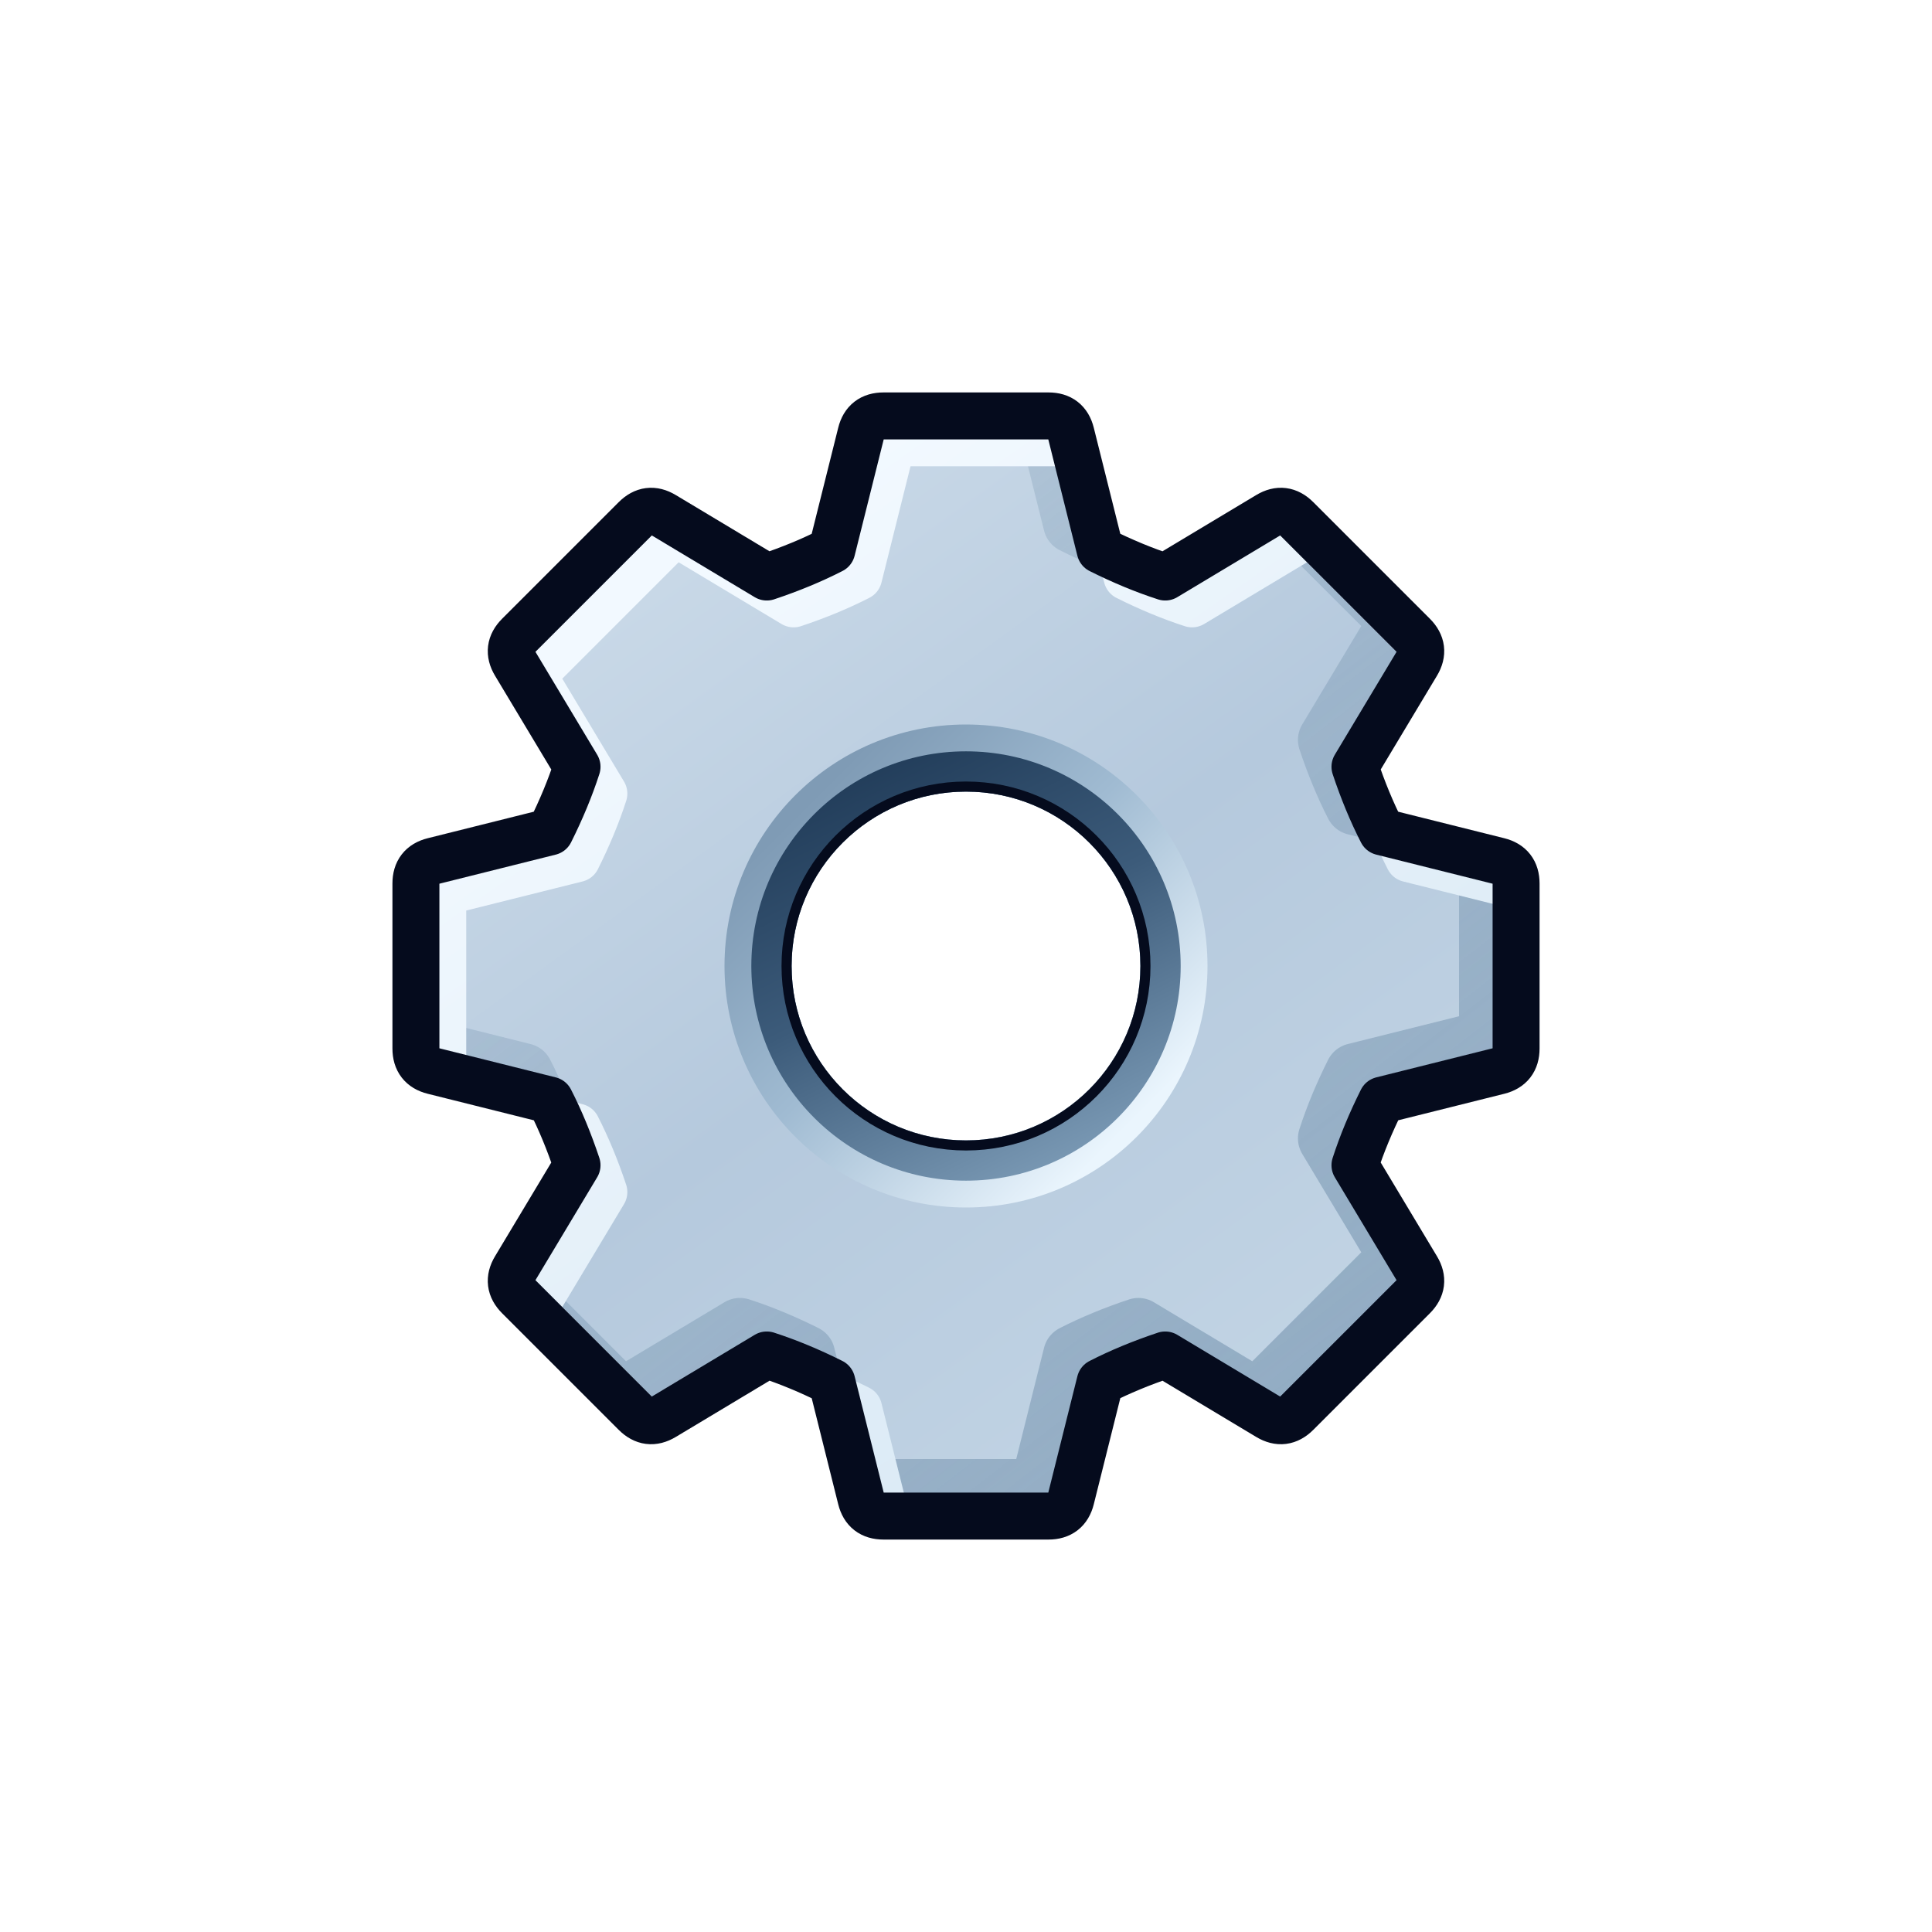
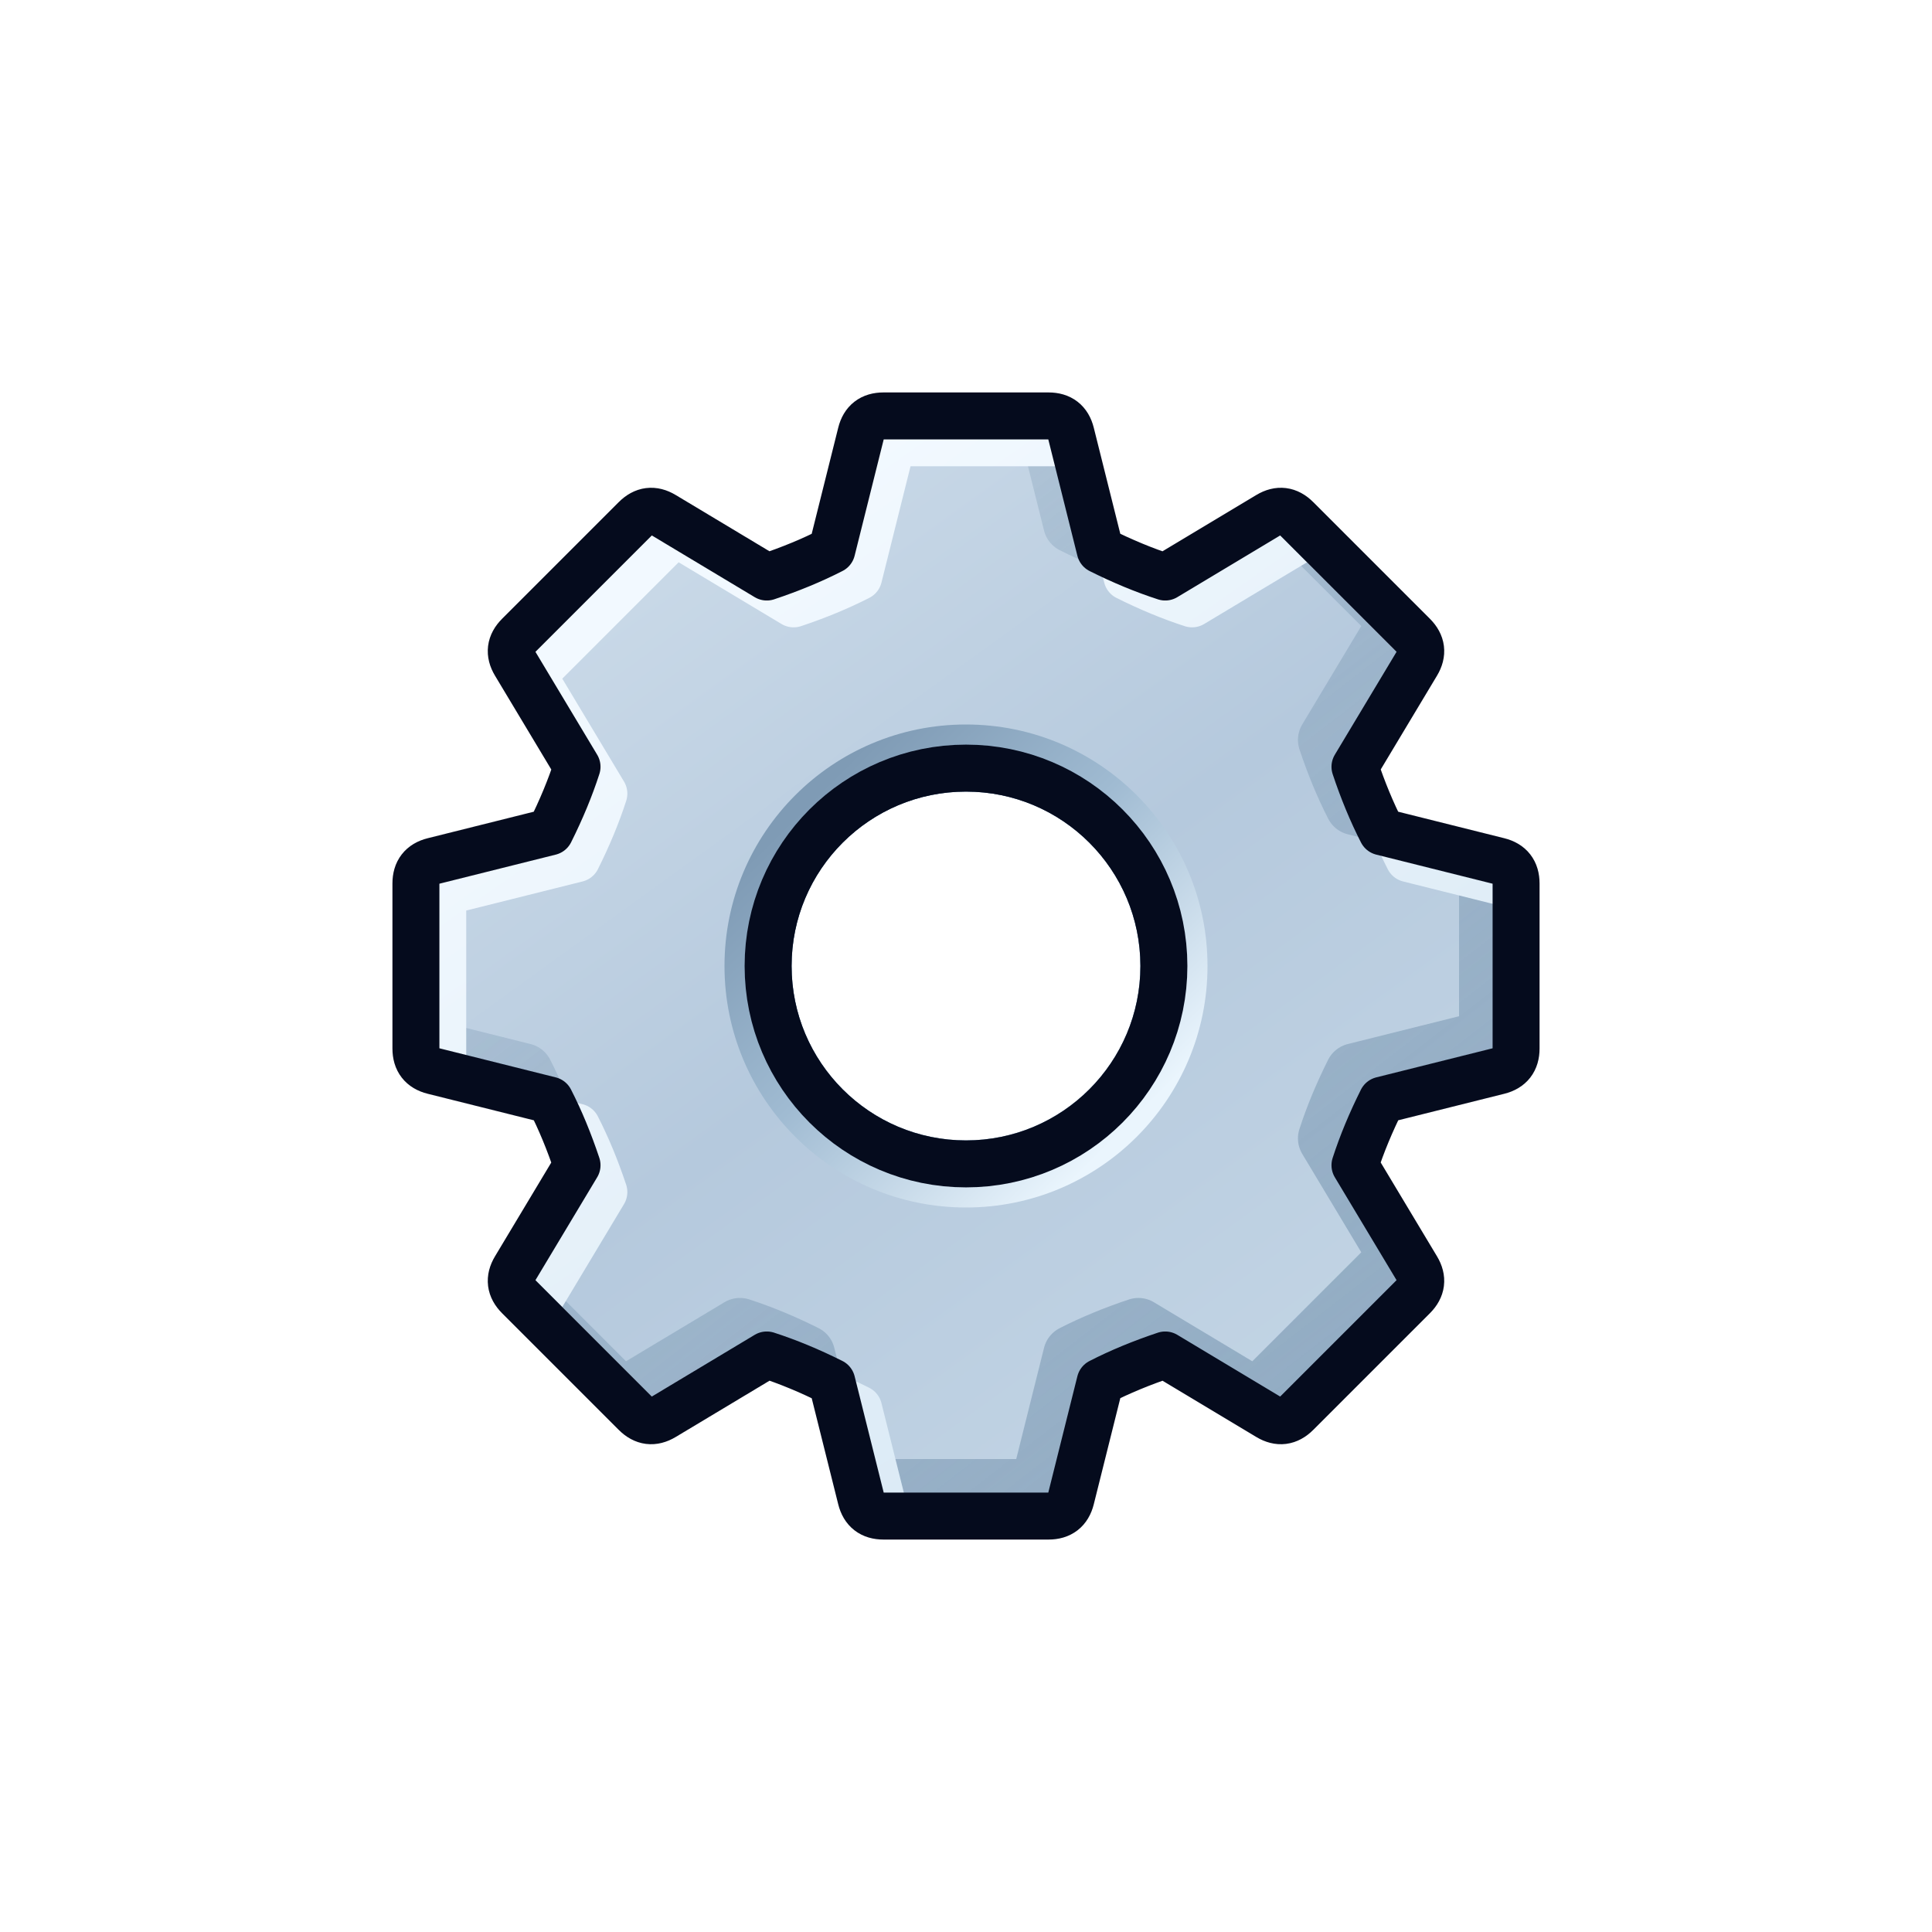
<svg xmlns="http://www.w3.org/2000/svg" width="288" height="288" viewBox="0 0 288 288" role="img" aria-labelledby="settings-gear-title">
  <defs>
    <path id="settings-gear-outer" d="M124.000 82.000 L128.350 64.600 Q129.000 62.000 131.700 62.000 L156.300 62.000 Q159.000 62.000 159.650 64.600 L164.000 82.000 Q169.000 84.500 173.698 86.017 L173.698 86.017 L189.078 76.790 Q191.376 75.411 193.285 77.320 L210.680 94.715 Q212.589 96.624 211.210 98.922 L201.983 114.302 Q203.751 119.605 206.000 124.000 L206.000 124.000 L223.400 128.350 Q226.000 129.000 226.000 131.700 L226.000 156.300 Q226.000 159.000 223.400 159.650 L206.000 164.000 Q203.500 169.000 201.983 173.698 L201.983 173.698 L211.210 189.078 Q212.589 191.376 210.680 193.285 L193.285 210.680 Q191.376 212.589 189.078 211.210 L173.698 201.983 Q168.395 203.751 164.000 206.000 L164.000 206.000 L159.650 223.400 Q159.000 226.000 156.300 226.000 L131.700 226.000 Q129.000 226.000 128.350 223.400 L124.000 206.000 Q119.000 203.500 114.302 201.983 L114.302 201.983 L98.922 211.210 Q96.624 212.589 94.715 210.680 L77.320 193.285 Q75.411 191.376 76.790 189.078 L86.017 173.698 Q84.249 168.395 82.000 164.000 L82.000 164.000 L64.600 159.650 Q62.000 159.000 62.000 156.300 L62.000 131.700 Q62.000 129.000 64.600 128.350 L82.000 124.000 Q84.500 119.000 86.017 114.302 L86.017 114.302 L76.790 98.922 Q75.411 96.624 77.320 94.715 L94.715 77.320 Q96.624 75.411 98.922 76.790 L114.302 86.017 Q119.605 84.249 124.000 82.000Z" />
    <path id="settings-gear-body" d="M124.000 82.000 L128.350 64.600 Q129.000 62.000 131.700 62.000 L156.300 62.000 Q159.000 62.000 159.650 64.600 L164.000 82.000 Q169.000 84.500 173.698 86.017 L173.698 86.017 L189.078 76.790 Q191.376 75.411 193.285 77.320 L210.680 94.715 Q212.589 96.624 211.210 98.922 L201.983 114.302 Q203.751 119.605 206.000 124.000 L206.000 124.000 L223.400 128.350 Q226.000 129.000 226.000 131.700 L226.000 156.300 Q226.000 159.000 223.400 159.650 L206.000 164.000 Q203.500 169.000 201.983 173.698 L201.983 173.698 L211.210 189.078 Q212.589 191.376 210.680 193.285 L193.285 210.680 Q191.376 212.589 189.078 211.210 L173.698 201.983 Q168.395 203.751 164.000 206.000 L164.000 206.000 L159.650 223.400 Q159.000 226.000 156.300 226.000 L131.700 226.000 Q129.000 226.000 128.350 223.400 L124.000 206.000 Q119.000 203.500 114.302 201.983 L114.302 201.983 L98.922 211.210 Q96.624 212.589 94.715 210.680 L77.320 193.285 Q75.411 191.376 76.790 189.078 L86.017 173.698 Q84.249 168.395 82.000 164.000 L82.000 164.000 L64.600 159.650 Q62.000 159.000 62.000 156.300 L62.000 131.700 Q62.000 129.000 64.600 128.350 L82.000 124.000 Q84.500 119.000 86.017 114.302 L86.017 114.302 L76.790 98.922 Q75.411 96.624 77.320 94.715 L94.715 77.320 Q96.624 75.411 98.922 76.790 L114.302 86.017 Q119.605 84.249 124.000 82.000Z M170 144 A26 26 0 1 0 118 144 A26 26 0 1 0 170 144Z" fill-rule="evenodd" clip-rule="evenodd" />
    <clipPath id="settings-gear-clip">
      <use href="#settings-gear-body" clip-rule="evenodd" />
    </clipPath>
    <linearGradient id="settings-gear-silver" gradientUnits="userSpaceOnUse" x1="100" y1="86" x2="194" y2="216">
      <stop stop-color="#c8d8e7" />
      <stop offset=".45" stop-color="#b5c9dd" />
      <stop offset="1" stop-color="#c3d5e5" />
    </linearGradient>
    <linearGradient id="settings-gear-highlight" gradientUnits="userSpaceOnUse" x1="100" y1="80" x2="193" y2="213">
      <stop stop-color="#f2f9ff" />
      <stop offset=".55" stop-color="#e3eff8" />
      <stop offset="1" stop-color="#d7e8f5" />
    </linearGradient>
    <linearGradient id="settings-gear-shadow" gradientUnits="userSpaceOnUse" x1="97" y1="84" x2="197" y2="213">
      <stop stop-color="#8ba6be" stop-opacity=".3" />
      <stop offset="1" stop-color="#7e9bb5" stop-opacity=".7" />
    </linearGradient>
    <linearGradient id="settings-gear-bore" gradientUnits="userSpaceOnUse" x1="129" y1="113" x2="160" y2="176">
      <stop stop-color="#213c59" />
      <stop offset=".45" stop-color="#3c5b7a" />
      <stop offset="1" stop-color="#7e9db8" />
    </linearGradient>
    <linearGradient id="settings-gear-bore-rim" gradientUnits="userSpaceOnUse" x1="120" y1="120" x2="168" y2="168">
      <stop stop-color="#7f9bb5" />
      <stop offset=".45" stop-color="#a0bbd2" />
      <stop offset="1" stop-color="#eaf5fd" />
    </linearGradient>
  </defs>
  <g stroke-linejoin="round" stroke-linecap="round">
    <use href="#settings-gear-body" fill="url(#settings-gear-silver)" />
    <g clip-path="url(#settings-gear-clip)">
      <use href="#settings-gear-outer" transform="translate(-4 -4)" fill="none" stroke="url(#settings-gear-shadow)" stroke-width="9" />
      <use href="#settings-gear-outer" transform="translate(4 4)" fill="none" stroke="url(#settings-gear-highlight)" stroke-width="7" />
      <path d="M178 144 A34 34 0 1 0 110 144 A34 34 0 1 0 178 144Z M170 144 A26 26 0 1 0 118 144 A26 26 0 1 0 170 144Z" fill="url(#settings-gear-bore)" fill-rule="evenodd" />
      <circle cx="144" cy="144" r="34" fill="none" stroke="url(#settings-gear-bore-rim)" stroke-width="4" />
-       <circle cx="144" cy="144" r="26" fill="none" stroke="#050b1d" stroke-width="3" />
+       <circle cx="144" cy="144" r="26" fill="none" stroke="#050b1d" stroke-width="14" />
    </g>
    <use href="#settings-gear-outer" fill="none" stroke="#050b1d" stroke-width="7" />
  </g>
</svg>
